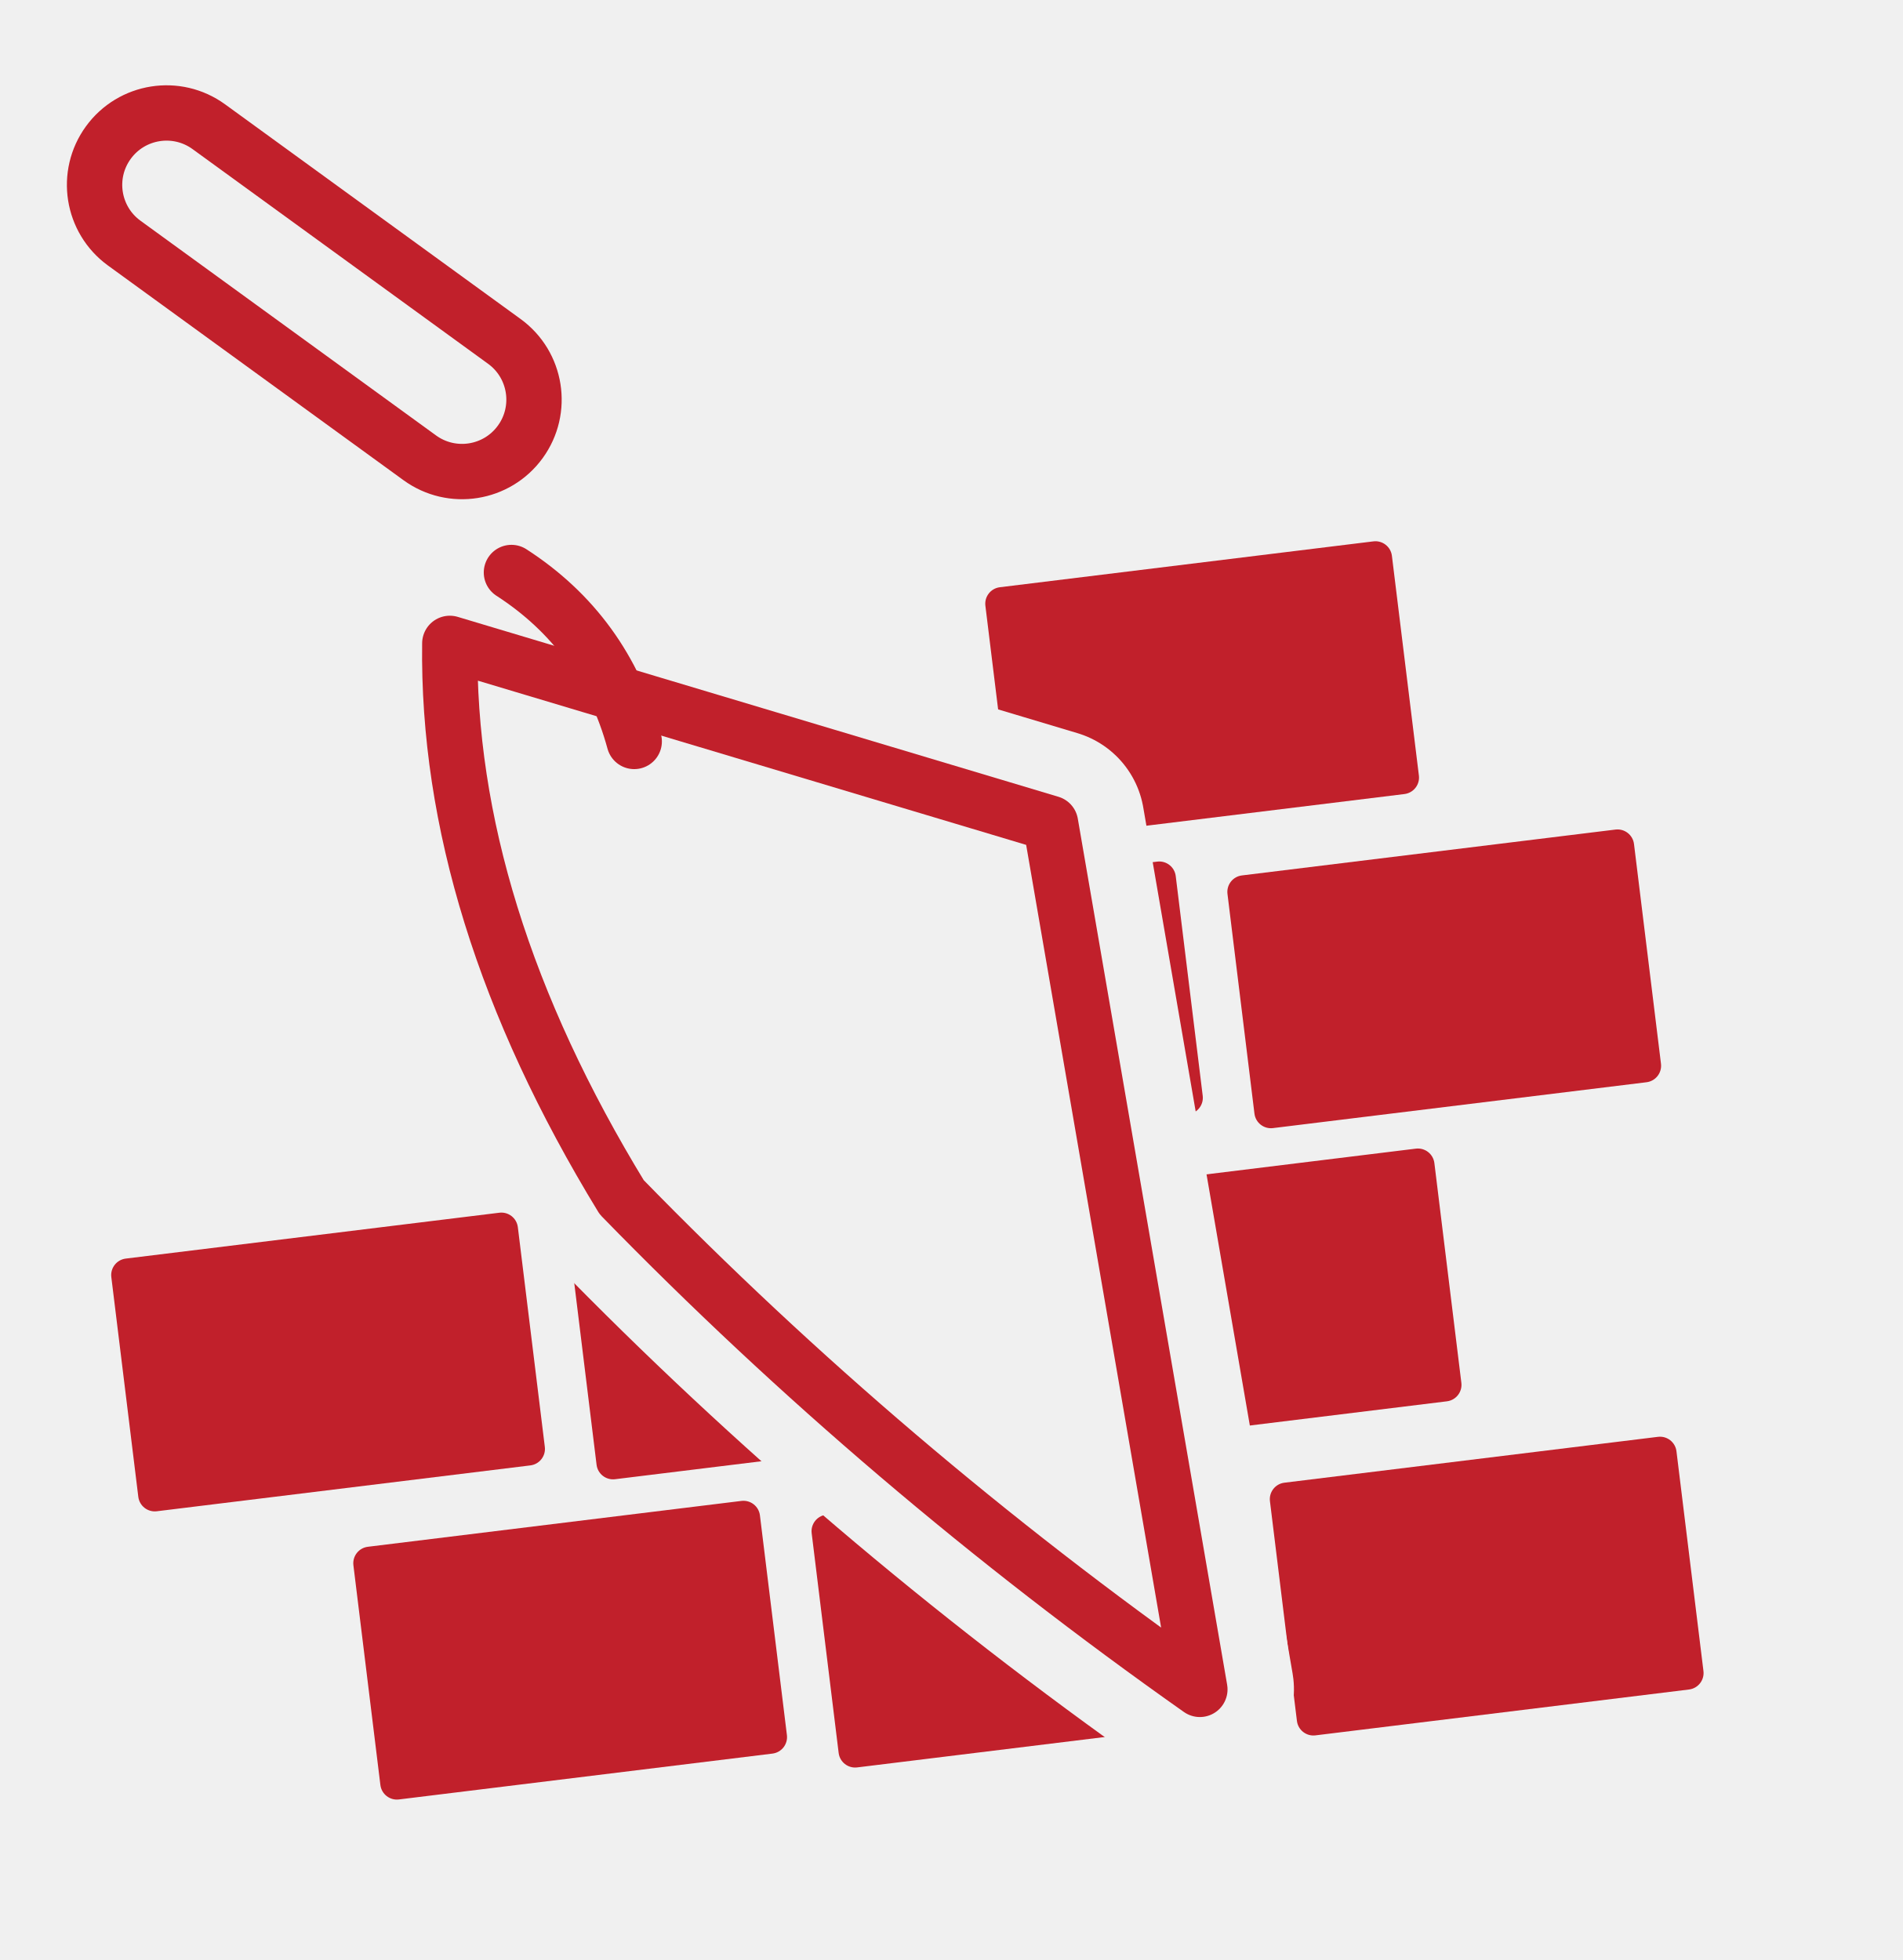
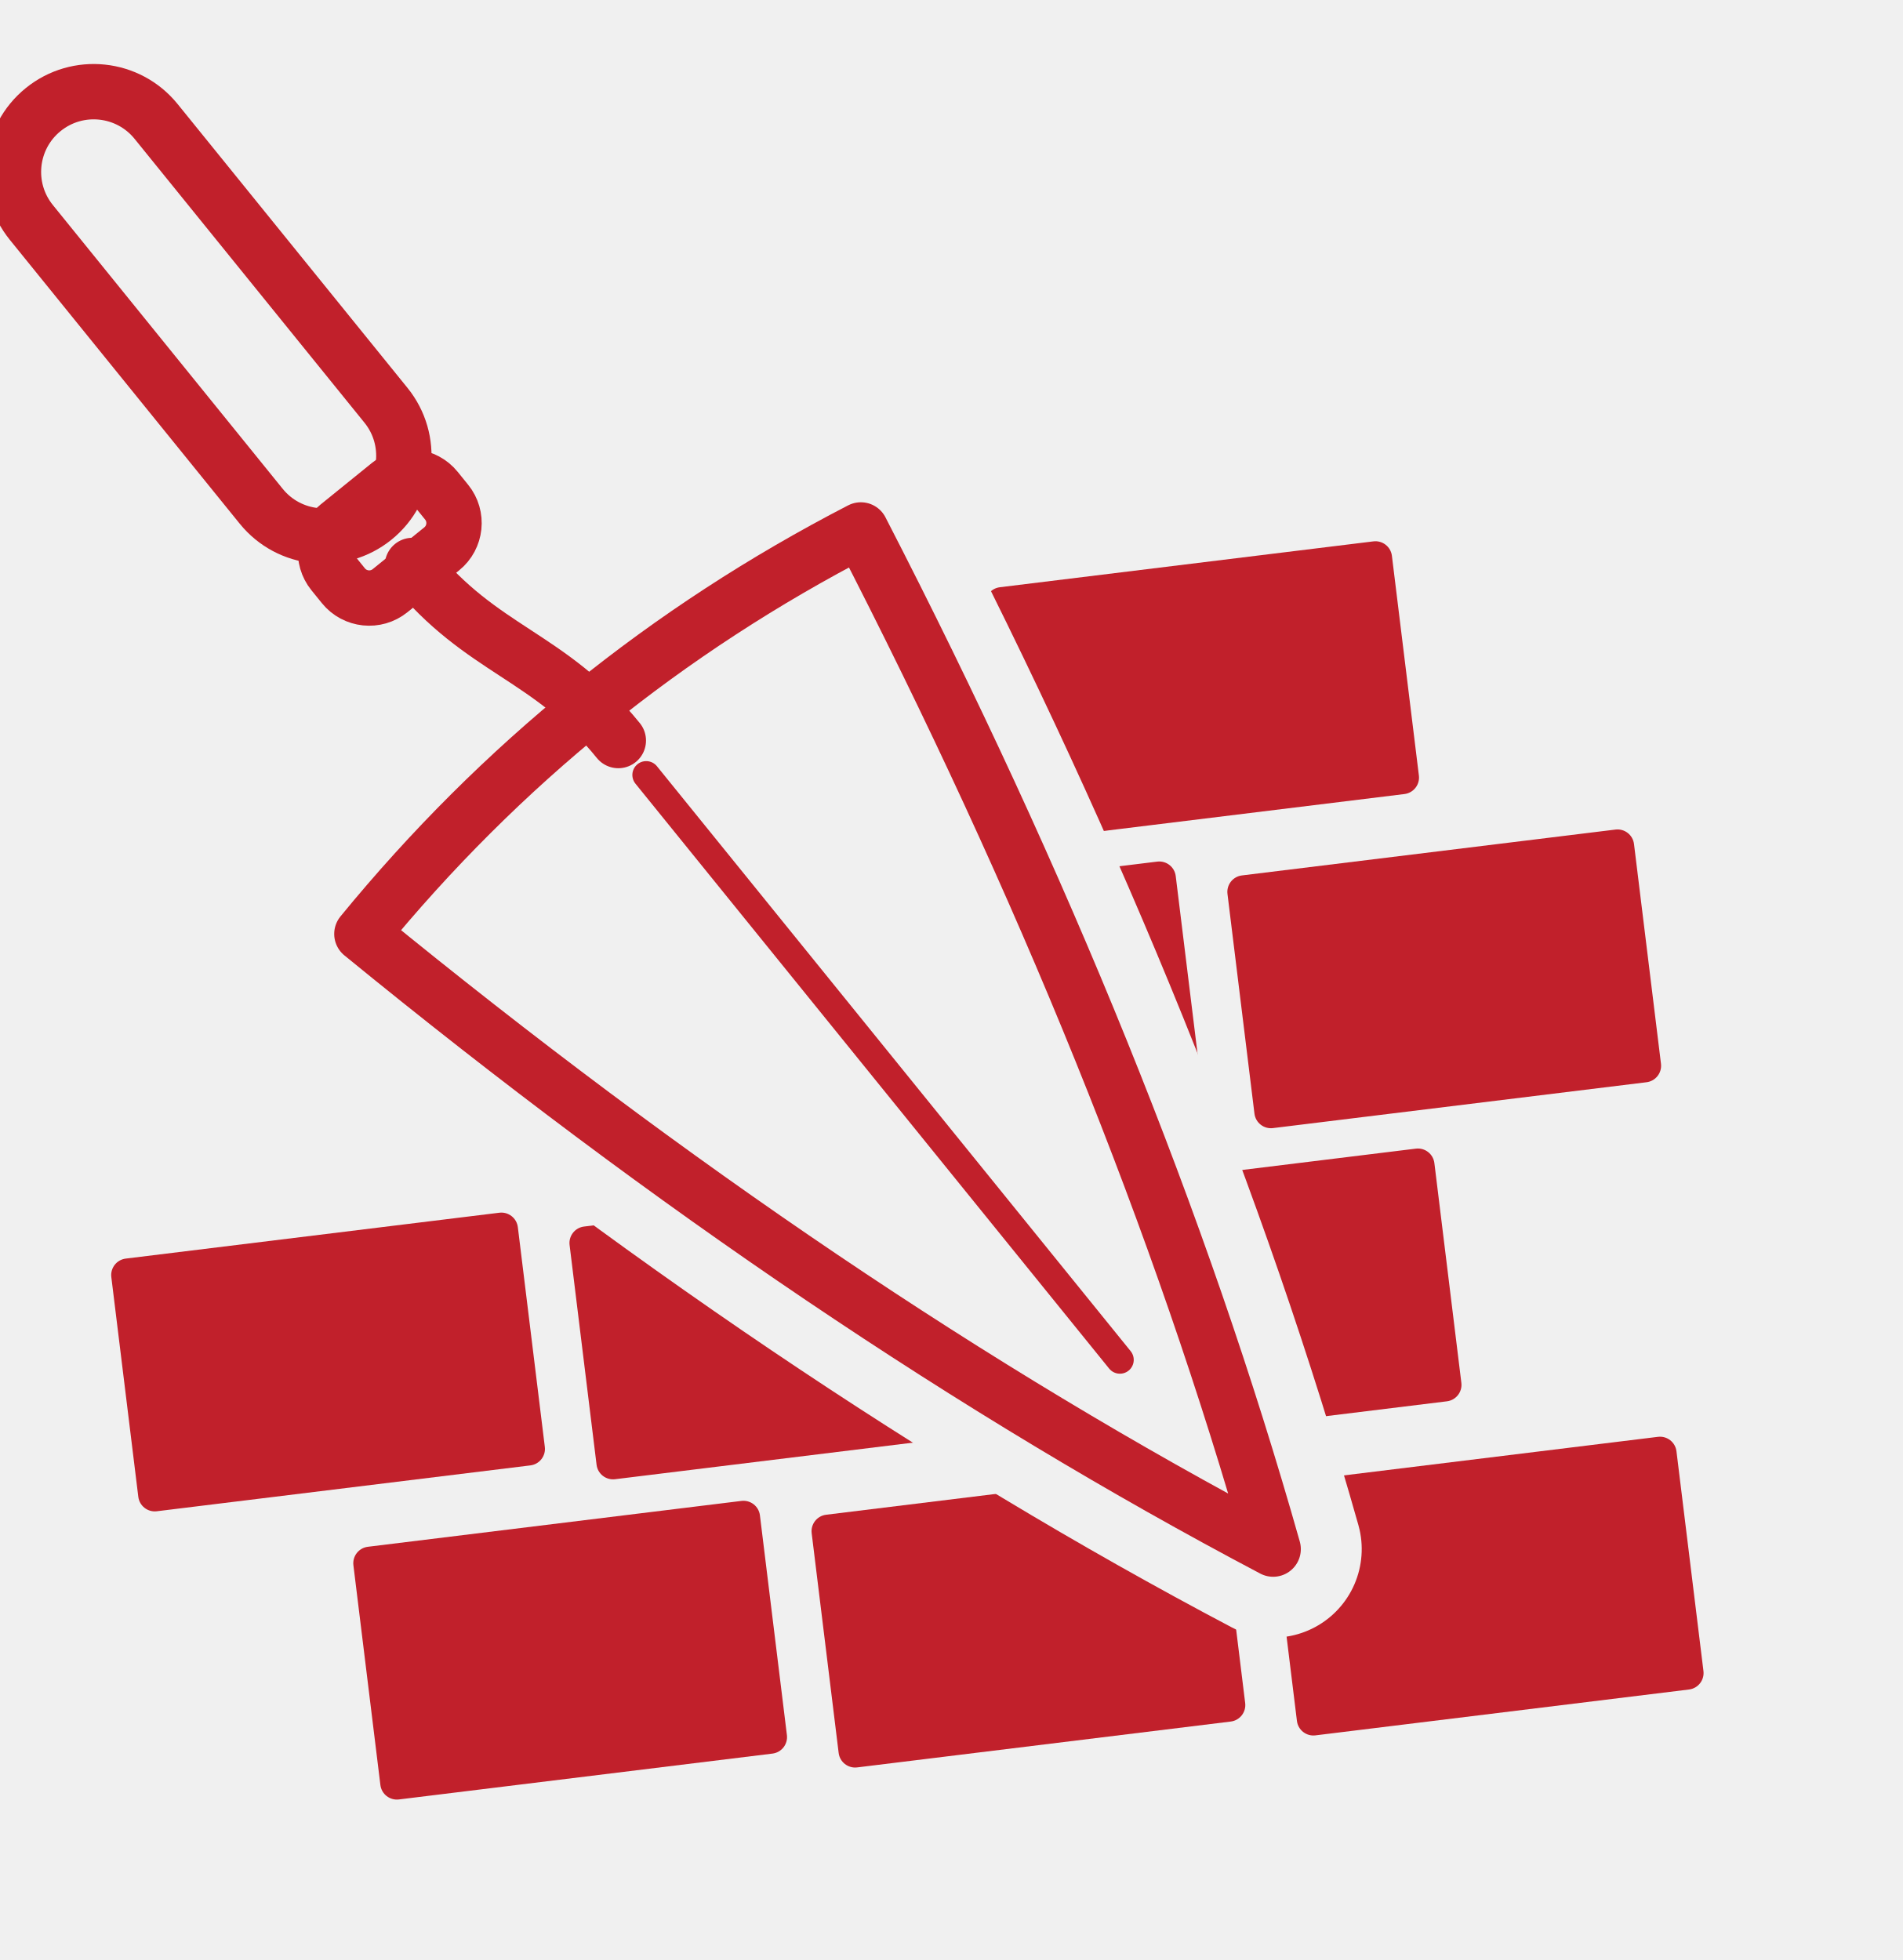
<svg xmlns="http://www.w3.org/2000/svg" viewBox="0 0 330 340" width="330" height="340" role="img" aria-label="Neres Restoration">
  <g transform="translate(2,2) scale(0.96) rotate(-4 170 180)">
    <mask id="tmc1202b">
      <rect x="-40" y="-40" width="420" height="440" fill="#fff" />
-       <g fill="#000" stroke="#000" stroke-width="34" stroke-linejoin="round" stroke-linecap="round">
-         <path d="M84 108 L190 148 L206 306 Q152 262 108 210 Q80 156 84 108 Z" />
-         <rect x="18" y="30" width="92" height="26" rx="13" transform="rotate(40 64 43)" />
-         <g fill="none" stroke-width="40">
-           <path d="M96 96 Q112 108 116 128" fill="none" />
-         </g>
+       <g transform="translate(112,126) rotate(-35)" fill="#000" stroke="#000" stroke-width="32" stroke-linejoin="round" stroke-linecap="round">
+         <path d="M-58 0 Q0 -12 58 0 Q36 106 0 190 Q-36 106 -58 0 Z" />
+         <rect x="-21" y="-60" width="24" height="15" rx="6" />
+         <rect x="-23.5" y="-152" width="29" height="95" rx="14.5" />
+         <path d="M0 2 C0 -18 -9 -26 -9 -46" fill="none" stroke-width="46" />
      </g>
    </mask>
    <g mask="url(#tmc1202b)" fill="#c1202b">
      <rect x="222" y="268" width="74" height="46" rx="3" transform="rotate(-3 259.0 291.0)" />
      <rect x="139" y="268" width="74" height="46" rx="3" transform="rotate(-3 176.0 291.0)" />
      <rect x="56" y="268" width="74" height="46" rx="3" transform="rotate(-3 93.0 291.0)" />
      <rect x="182" y="213" width="74" height="46" rx="3" transform="rotate(-3 219.0 236.0)" />
      <rect x="99" y="213" width="74" height="46" rx="3" transform="rotate(-3 136.0 236.0)" />
      <rect x="16" y="213" width="74" height="46" rx="3" transform="rotate(-3 53.0 236.0)" />
      <rect x="222" y="158" width="74" height="46" rx="3" transform="rotate(-3 259.0 181.0)" />
      <rect x="139" y="158" width="74" height="46" rx="3" transform="rotate(-3 176.0 181.0)" />
      <rect x="182" y="103" width="74" height="46" rx="3" transform="rotate(-3 219.0 126.0)" />
    </g>
-     <g fill="none" stroke="#c1202b" stroke-width="10" stroke-linejoin="round" stroke-linecap="round">
-       <path d="M84 108 L190 148 L206 306 Q152 262 108 210 Q80 156 84 108 Z" />
-       <rect x="18" y="30" width="92" height="26" rx="13" transform="rotate(40 64 43)" />
-       <path d="M96 96 Q112 108 116 128" fill="none" />
+     <g transform="translate(112,126) rotate(-35)" fill="none" stroke="#c1202b" stroke-width="10" stroke-linejoin="round" stroke-linecap="round">
+       <path d="M-58 0 Q0 -12 58 0 Q36 106 0 190 Q-36 106 -58 0 Z" />
+       <path d="M0 2 C0 -18 -9 -26 -9 -46" />
+       <rect x="-21" y="-60" width="24" height="15" rx="6" />
+       <rect x="-23.5" y="-152" width="29" height="95" rx="14.5" />
+       <path d="M0 10 L0 146" stroke-width="5" />
    </g>
  </g>
</svg>
